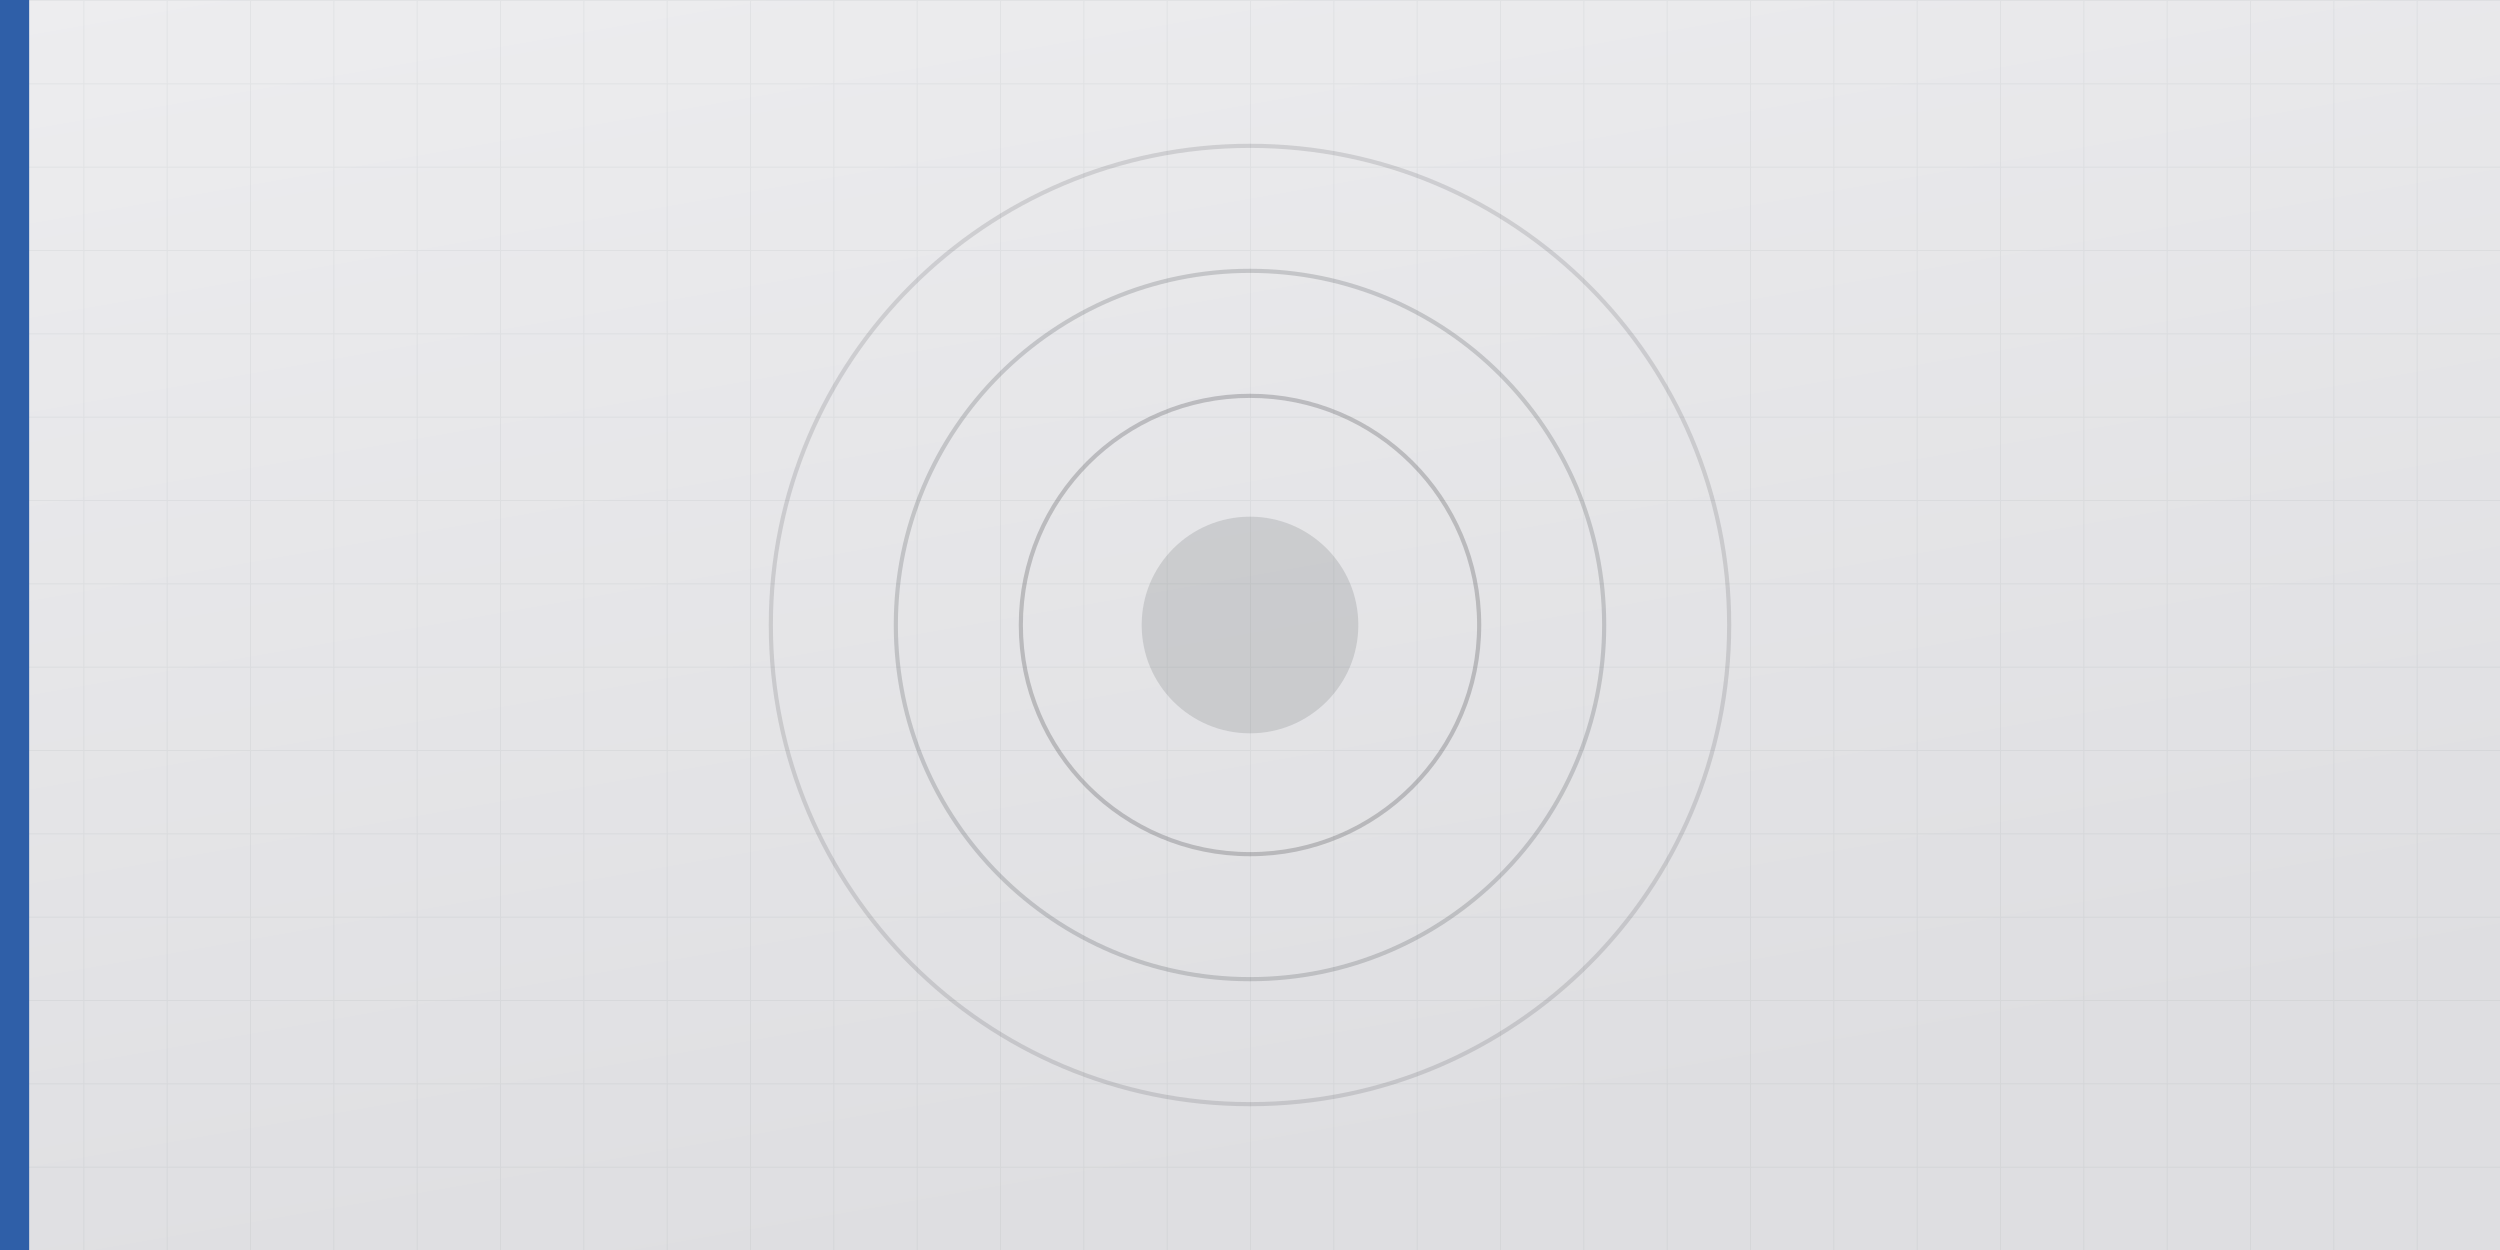
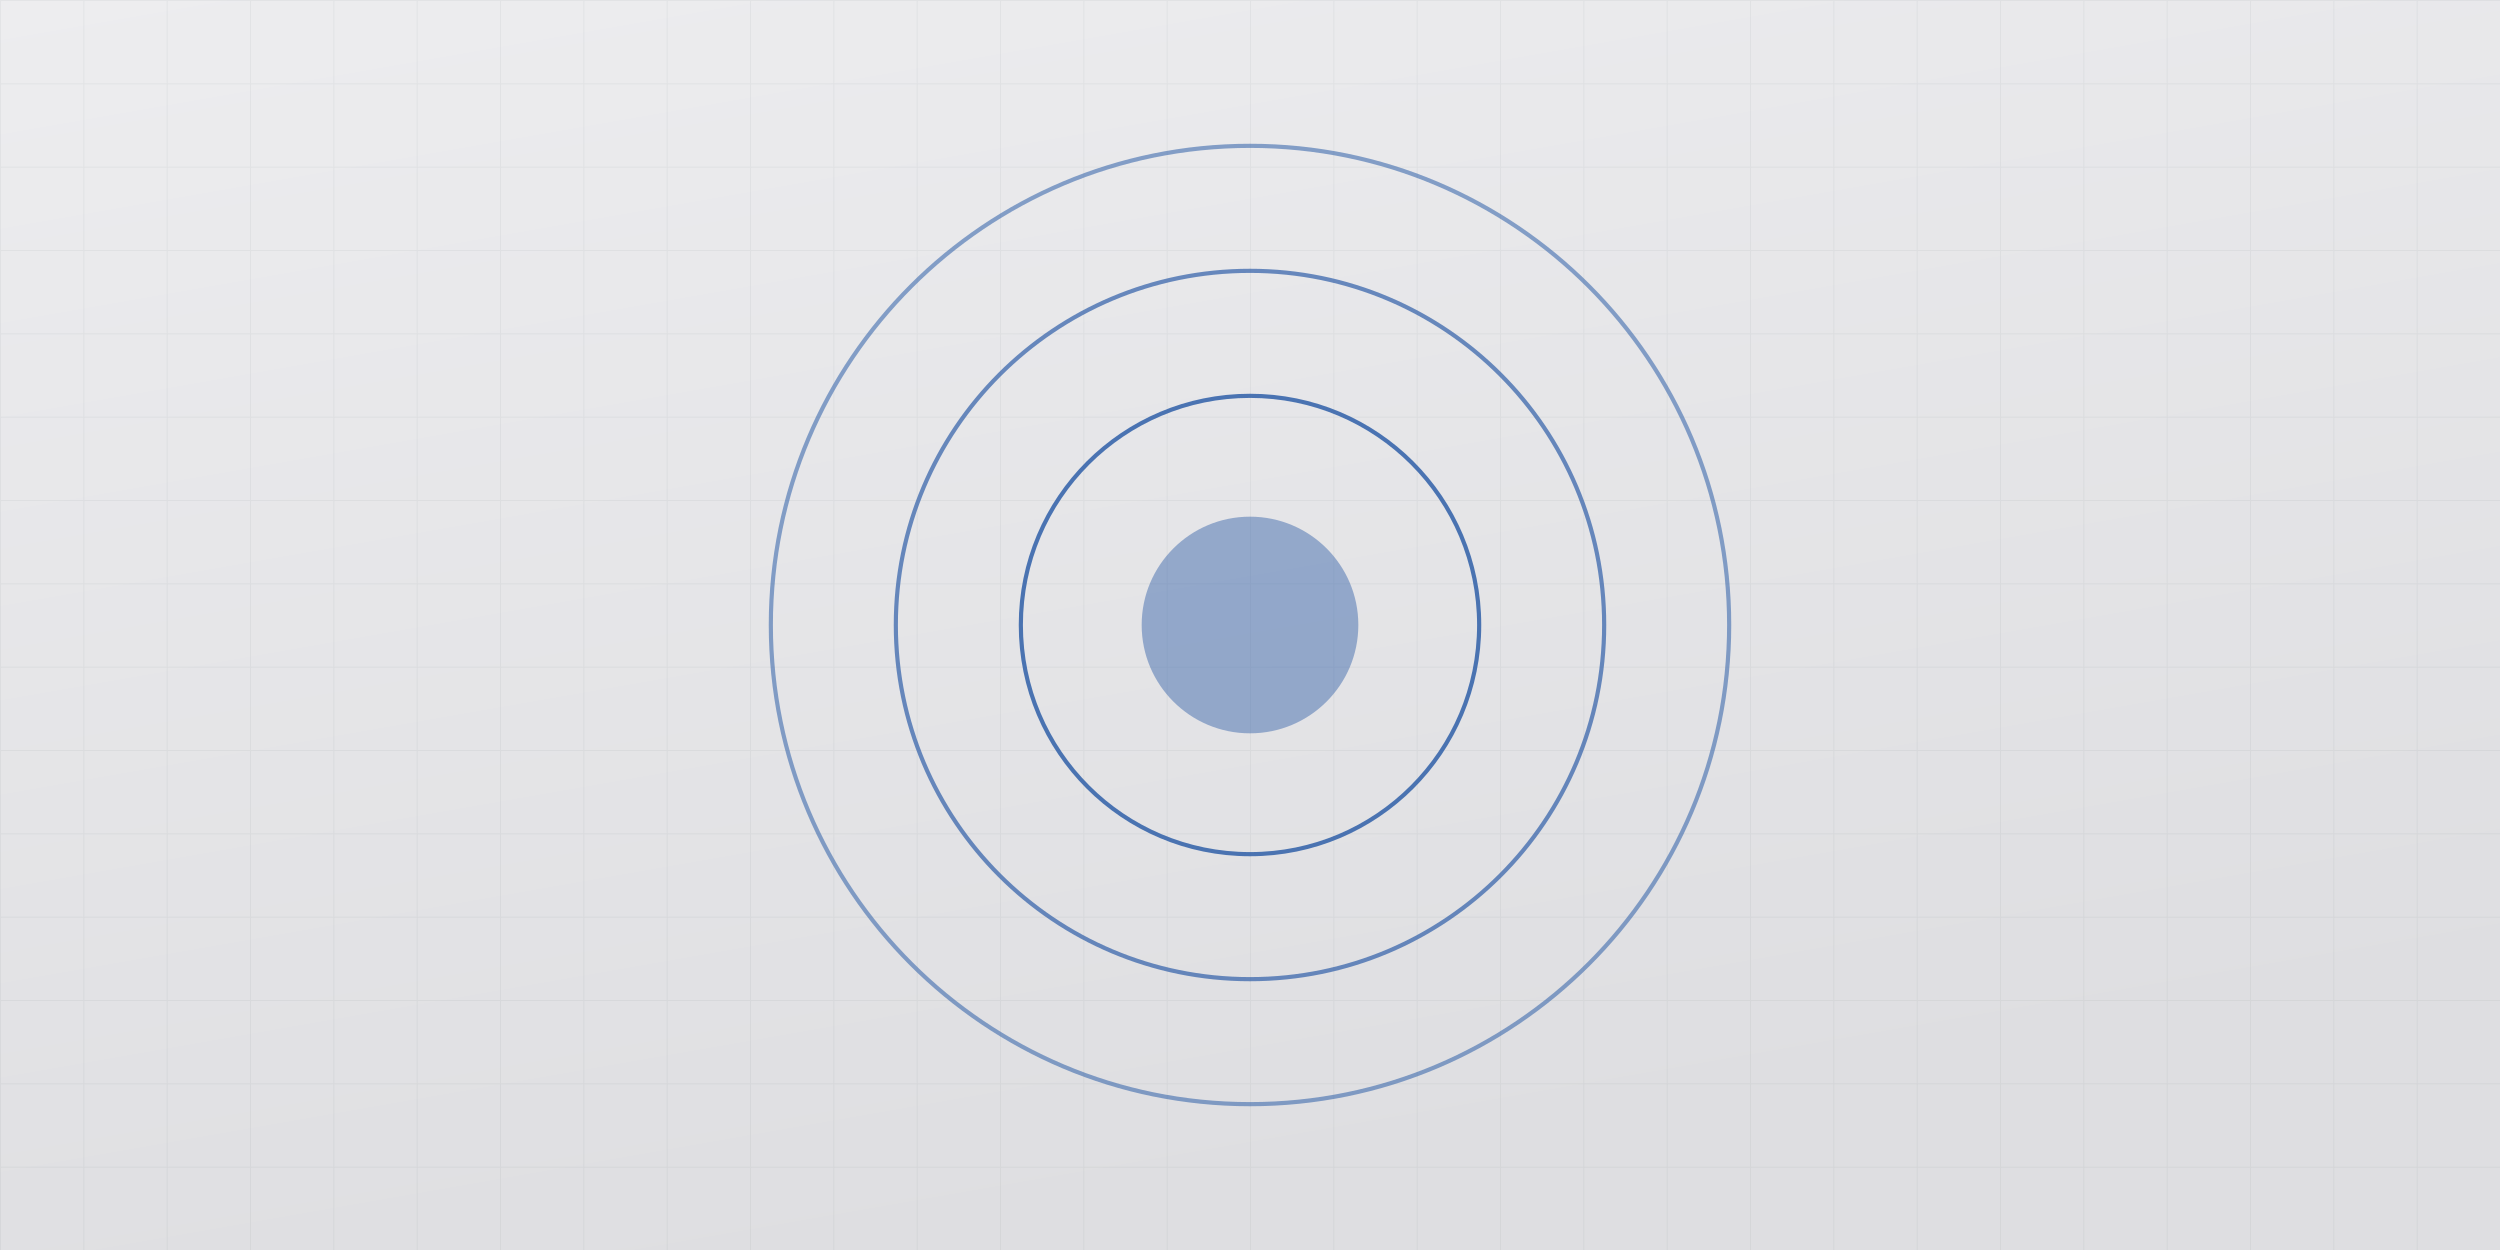
<svg xmlns="http://www.w3.org/2000/svg" width="1200" height="600" viewBox="0 0 1200 600" role="presentation" aria-hidden="true">
  <defs>
    <linearGradient id="shade" x1="0" y1="0" x2="0.35" y2="1">
      <stop offset="0%" stop-color="#EDEDEF" />
      <stop offset="100%" stop-color="#DEDEE1" />
    </linearGradient>
    <pattern id="grid" width="40" height="40" patternUnits="userSpaceOnUse">
      <path d="M40 0 L0 0 0 40" fill="none" stroke="#25282D" stroke-opacity=".05" stroke-width="1" />
    </pattern>
  </defs>
  <rect width="1200" height="600" fill="url(#shade)" />
  <rect width="1200" height="600" fill="url(#grid)" />
-   <circle cx="600" cy="300" r="230" fill="none" stroke="#25282D" stroke-opacity=".14" stroke-width="2" />
-   <circle cx="600" cy="300" r="170" fill="none" stroke="#25282D" stroke-opacity=".18" stroke-width="2" />
-   <circle cx="600" cy="300" r="110" fill="none" stroke="#25282D" stroke-opacity=".22" stroke-width="2" />
-   <circle cx="600" cy="300" r="52" fill="#25282D" fill-opacity=".13" />
-   <rect x="0" y="0" width="14" height="600" fill="#2F5FA8" />
+   <circle cx="600" cy="300" r="230" fill="none" stroke="#2F5FA8" stroke-opacity=".55" stroke-width="2" />
+   <circle cx="600" cy="300" r="170" fill="none" stroke="#2F5FA8" stroke-opacity=".70" stroke-width="2" />
+   <circle cx="600" cy="300" r="110" fill="none" stroke="#2F5FA8" stroke-opacity=".85" stroke-width="2" />
+   <circle cx="600" cy="300" r="52" fill="#2F5FA8" fill-opacity=".45" />
</svg>
